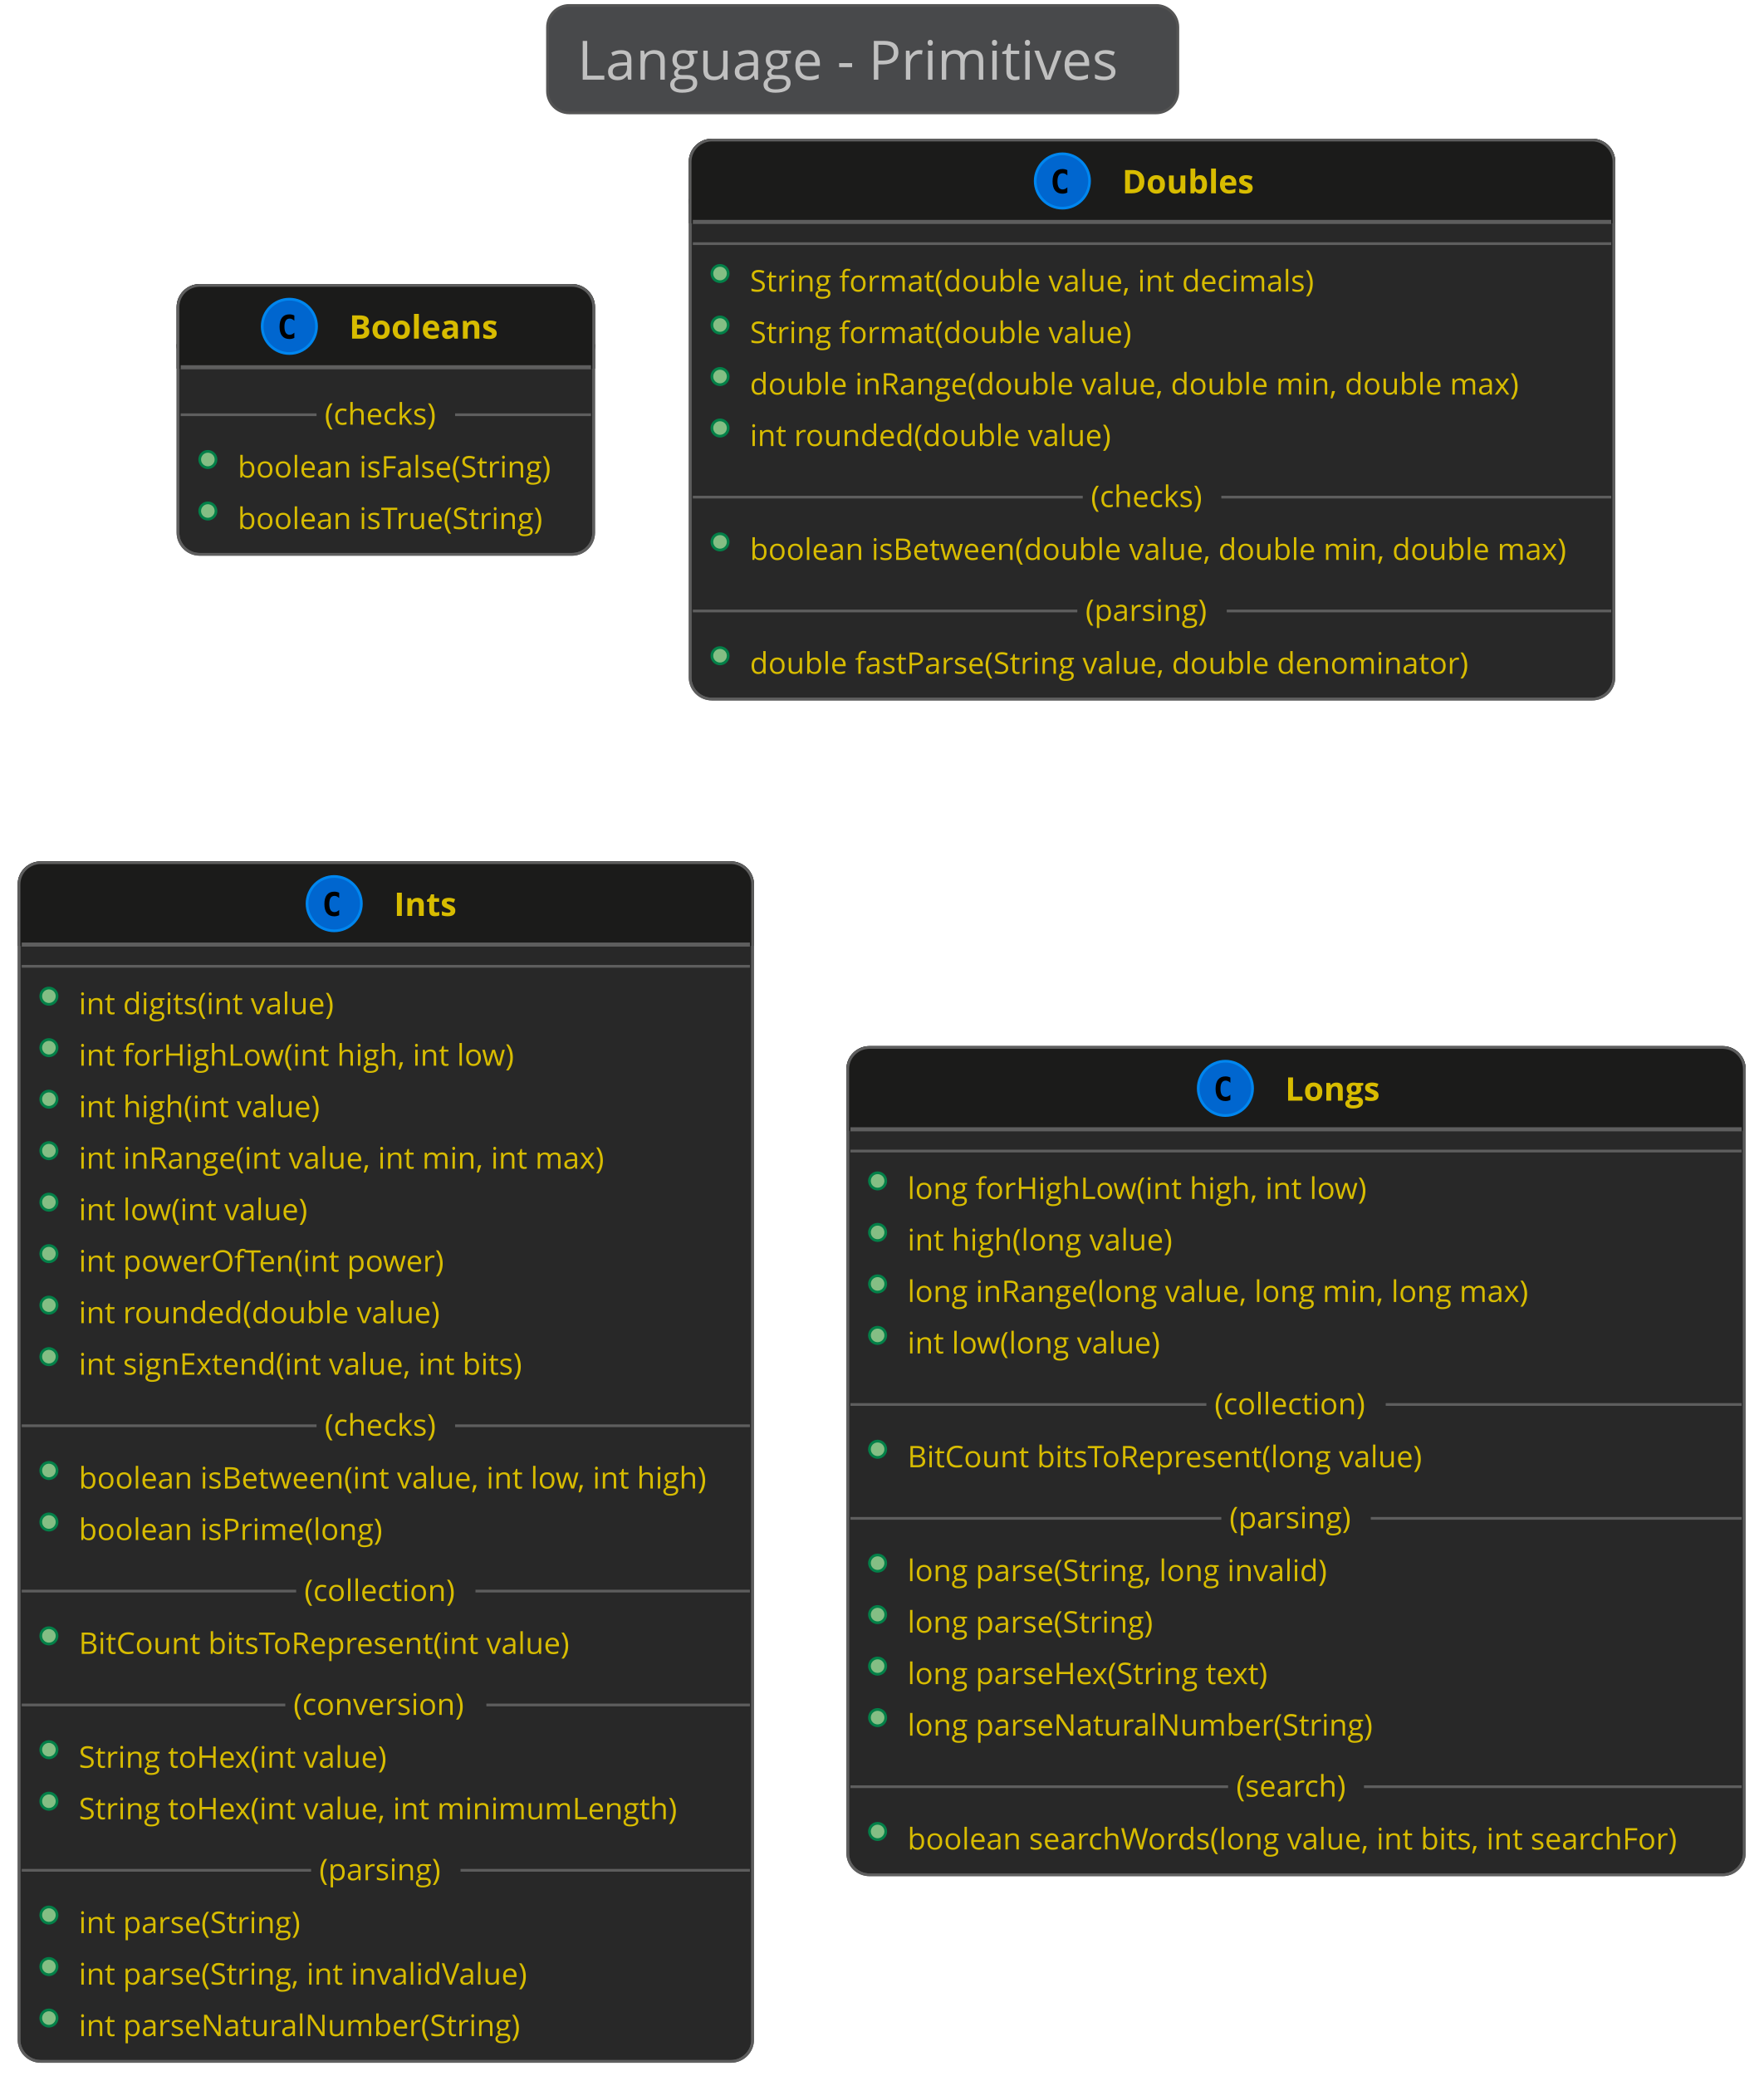
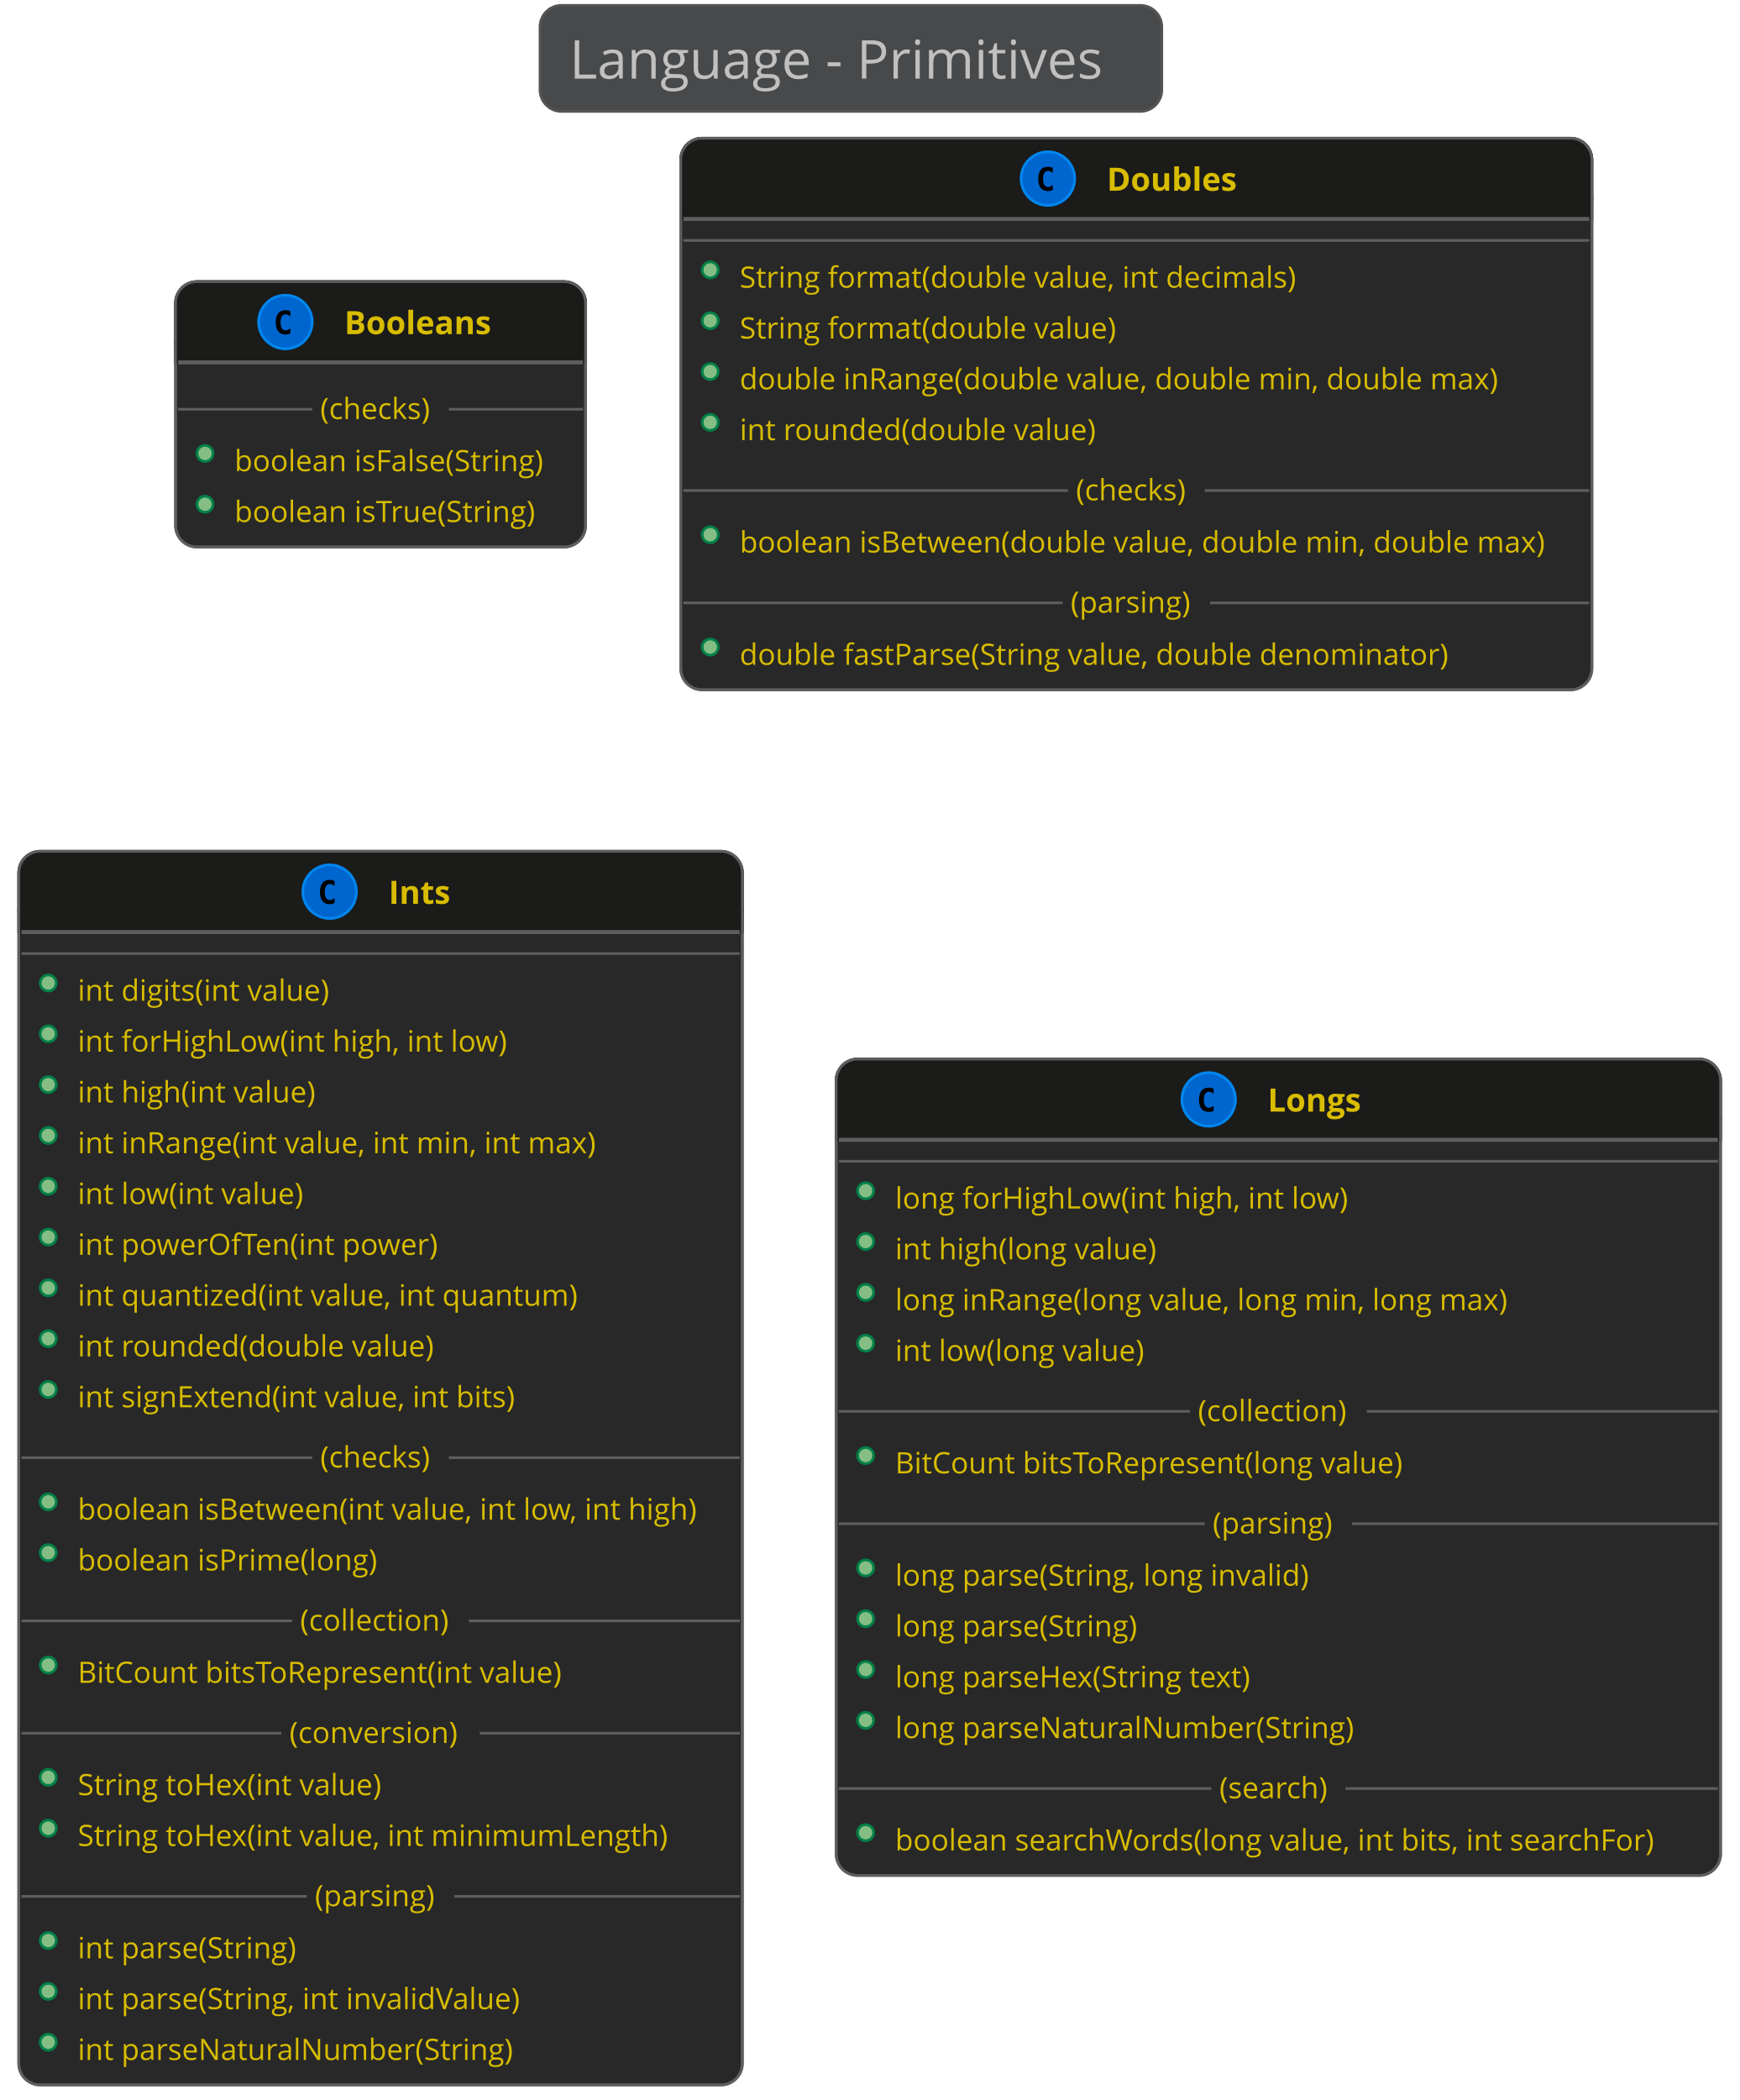
- <svg xmlns="http://www.w3.org/2000/svg" contentScriptType="application/ecmascript" contentStyleType="text/css" height="796.875px" preserveAspectRatio="none" style="width:676px;height:796px;background:#333333;" version="1.1" viewBox="0 0 676 796" width="676.042px" zoomAndPan="magnify">
+ <svg xmlns="http://www.w3.org/2000/svg" contentScriptType="application/ecmascript" contentStyleType="text/css" height="816.667px" preserveAspectRatio="none" style="width:676px;height:816px;background:#333333;" version="1.1" viewBox="0 0 676 816" width="676.042px" zoomAndPan="magnify">
  <defs />
  <g>
    <rect fill="#48494B" height="41.203" rx="8.333" ry="8.333" style="stroke:#545454;stroke-width:1.042;" width="241.667" x="209.896" y="2.083" />
    <text fill="#C0C0C0" font-family="Open Sans,Avenir,Nunito,Arial,Helvetica,SansSerif" font-size="20.833" lengthAdjust="spacing" textLength="218.75" x="221.354" y="30.558">Language - Primitives</text>
    <rect codeLine="6" fill="#282828" height="103.123" id="Booleans" rx="8.333" ry="8.333" style="stroke:#5E5E5E;stroke-width:1.042;" width="159.375" x="68.229" y="109.432" />
    <rect fill="#1B1B1A" height="31.388" rx="8.333" ry="8.333" style="stroke:#1B1B1A;stroke-width:1.042;" width="159.375" x="68.229" y="109.432" />
    <rect fill="#1B1B1A" height="8.333" style="stroke:#1B1B1A;stroke-width:1.042;" width="159.375" x="68.229" y="132.487" />
    <rect codeLine="6" fill="none" height="103.123" id="Booleans" rx="8.333" ry="8.333" style="stroke:#5E5E5E;stroke-width:1.042;" width="159.375" x="68.229" y="109.432" />
    <ellipse cx="110.938" cy="125.126" fill="#0066CF" rx="10.417" ry="10.417" style="stroke:#0086EF;stroke-width:1.042;" />
    <path d="M112.848,129.551 Q112.421,129.771 111.951,129.881 Q111.481,129.991 110.962,129.991 Q109.119,129.991 108.148,128.776 Q107.178,127.561 107.178,125.266 Q107.178,122.966 108.148,121.751 Q109.119,120.536 110.962,120.536 Q111.481,120.536 111.957,120.646 Q112.433,120.756 112.848,120.976 L112.848,122.978 Q112.384,122.55 111.948,122.352 Q111.511,122.154 111.047,122.154 Q110.059,122.154 109.555,122.938 Q109.052,123.722 109.052,125.266 Q109.052,126.805 109.555,127.589 Q110.059,128.373 111.047,128.373 Q111.511,128.373 111.948,128.175 Q112.384,127.977 112.848,127.549 Z " fill="#000000" />
    <text fill="#D8BC00" font-family="Open Sans,Avenir,Nunito,Arial,Helvetica,SansSerif" font-size="12.5" font-weight="bold" lengthAdjust="spacing" textLength="59.375" x="133.854" y="129.85">Booleans</text>
    <line style="stroke:#5E5E5E;stroke-width:1.562;" x1="69.271" x2="226.562" y1="140.82" y2="140.82" />
    <ellipse cx="79.688" cy="176.19" fill="#84BE84" rx="3.125" ry="3.125" style="stroke:#038048;stroke-width:1.042;" />
    <text fill="#D8BC00" font-family="Open Sans,Avenir,Nunito,Arial,Helvetica,SansSerif" font-size="11.458" lengthAdjust="spacing" textLength="127.083" x="91.146" y="183.101">boolean isFalse(String)</text>
    <ellipse cx="79.688" cy="195.935" fill="#84BE84" rx="3.125" ry="3.125" style="stroke:#038048;stroke-width:1.042;" />
    <text fill="#D8BC00" font-family="Open Sans,Avenir,Nunito,Arial,Helvetica,SansSerif" font-size="11.458" lengthAdjust="spacing" textLength="125" x="91.146" y="202.846">boolean isTrue(String)</text>
    <line style="stroke:#5E5E5E;stroke-width:1.042;" x1="69.271" x2="121.354" y1="159.026" y2="159.026" />
    <text fill="#D8BC00" font-family="Open Sans,Avenir,Nunito,Arial,Helvetica,SansSerif" font-size="11.458" lengthAdjust="spacing" textLength="46.875" x="124.479" y="162.836">(checks)</text>
    <line style="stroke:#5E5E5E;stroke-width:1.042;" x1="174.479" x2="226.562" y1="159.026" y2="159.026" />
    <rect codeLine="13" fill="#282828" height="214.347" id="Doubles" rx="8.333" ry="8.333" style="stroke:#5E5E5E;stroke-width:1.042;" width="354.167" x="264.583" y="53.703" />
    <rect fill="#1B1B1A" height="31.388" rx="8.333" ry="8.333" style="stroke:#1B1B1A;stroke-width:1.042;" width="354.167" x="264.583" y="53.703" />
    <rect fill="#1B1B1A" height="8.333" style="stroke:#1B1B1A;stroke-width:1.042;" width="354.167" x="264.583" y="76.758" />
    <rect codeLine="13" fill="none" height="214.347" id="Doubles" rx="8.333" ry="8.333" style="stroke:#5E5E5E;stroke-width:1.042;" width="354.167" x="264.583" y="53.703" />
    <ellipse cx="407.292" cy="69.397" fill="#0066CF" rx="10.417" ry="10.417" style="stroke:#0086EF;stroke-width:1.042;" />
    <path d="M409.202,73.822 Q408.775,74.042 408.305,74.152 Q407.835,74.261 407.316,74.261 Q405.473,74.261 404.502,73.047 Q403.532,71.832 403.532,69.537 Q403.532,67.236 404.502,66.022 Q405.473,64.807 407.316,64.807 Q407.835,64.807 408.311,64.917 Q408.787,65.027 409.202,65.247 L409.202,67.249 Q408.738,66.821 408.302,66.623 Q407.865,66.425 407.401,66.425 Q406.413,66.425 405.909,67.209 Q405.406,67.993 405.406,69.537 Q405.406,71.075 405.909,71.86 Q406.413,72.644 407.401,72.644 Q407.865,72.644 408.302,72.446 Q408.738,72.247 409.202,71.82 Z " fill="#000000" />
    <text fill="#D8BC00" font-family="Open Sans,Avenir,Nunito,Arial,Helvetica,SansSerif" font-size="12.5" font-weight="bold" lengthAdjust="spacing" textLength="54.167" x="430.208" y="74.121">Doubles</text>
    <line style="stroke:#5E5E5E;stroke-width:1.562;" x1="265.625" x2="617.708" y1="85.091" y2="85.091" />
    <line style="stroke:#5E5E5E;stroke-width:1.042;" x1="265.625" x2="617.708" y1="93.424" y2="93.424" />
    <ellipse cx="276.042" cy="104.883" fill="#84BE84" rx="3.125" ry="3.125" style="stroke:#038048;stroke-width:1.042;" />
    <text fill="#D8BC00" font-family="Open Sans,Avenir,Nunito,Arial,Helvetica,SansSerif" font-size="11.458" lengthAdjust="spacing" textLength="226.042" x="287.5" y="111.794">String format(double value, int decimals)</text>
    <ellipse cx="276.042" cy="124.628" fill="#84BE84" rx="3.125" ry="3.125" style="stroke:#038048;stroke-width:1.042;" />
    <text fill="#D8BC00" font-family="Open Sans,Avenir,Nunito,Arial,Helvetica,SansSerif" font-size="11.458" lengthAdjust="spacing" textLength="153.125" x="287.5" y="131.539">String format(double value)</text>
    <ellipse cx="276.042" cy="144.373" fill="#84BE84" rx="3.125" ry="3.125" style="stroke:#038048;stroke-width:1.042;" />
    <text fill="#D8BC00" font-family="Open Sans,Avenir,Nunito,Arial,Helvetica,SansSerif" font-size="11.458" lengthAdjust="spacing" textLength="306.25" x="287.5" y="151.284">double inRange(double value, double min, double max)</text>
    <ellipse cx="276.042" cy="164.117" fill="#84BE84" rx="3.125" ry="3.125" style="stroke:#038048;stroke-width:1.042;" />
    <text fill="#D8BC00" font-family="Open Sans,Avenir,Nunito,Arial,Helvetica,SansSerif" font-size="11.458" lengthAdjust="spacing" textLength="144.792" x="287.5" y="171.029">int rounded(double value)</text>
    <ellipse cx="276.042" cy="207.774" fill="#84BE84" rx="3.125" ry="3.125" style="stroke:#038048;stroke-width:1.042;" />
    <text fill="#D8BC00" font-family="Open Sans,Avenir,Nunito,Arial,Helvetica,SansSerif" font-size="11.458" lengthAdjust="spacing" textLength="321.875" x="287.5" y="214.685">boolean isBetween(double value, double min, double max)</text>
    <line style="stroke:#5E5E5E;stroke-width:1.042;" x1="265.625" x2="415.104" y1="190.61" y2="190.61" />
    <text fill="#D8BC00" font-family="Open Sans,Avenir,Nunito,Arial,Helvetica,SansSerif" font-size="11.458" lengthAdjust="spacing" textLength="46.875" x="418.229" y="194.419">(checks)</text>
    <line style="stroke:#5E5E5E;stroke-width:1.042;" x1="468.229" x2="617.708" y1="190.61" y2="190.61" />
    <ellipse cx="276.042" cy="251.43" fill="#84BE84" rx="3.125" ry="3.125" style="stroke:#038048;stroke-width:1.042;" />
    <text fill="#D8BC00" font-family="Open Sans,Avenir,Nunito,Arial,Helvetica,SansSerif" font-size="11.458" lengthAdjust="spacing" textLength="286.458" x="287.5" y="258.341">double fastParse(String value, double denominator)</text>
    <line style="stroke:#5E5E5E;stroke-width:1.042;" x1="265.625" x2="413.021" y1="234.266" y2="234.266" />
    <text fill="#D8BC00" font-family="Open Sans,Avenir,Nunito,Arial,Helvetica,SansSerif" font-size="11.458" lengthAdjust="spacing" textLength="51.042" x="416.146" y="238.076">(parsing)</text>
    <line style="stroke:#5E5E5E;stroke-width:1.042;" x1="470.312" x2="617.708" y1="234.266" y2="234.266" />
-     <rect codeLine="26" fill="#282828" height="459.619" id="Ints" rx="8.333" ry="8.333" style="stroke:#5E5E5E;stroke-width:1.042;" width="281.25" x="7.292" y="330.786" />
+     <rect codeLine="26" fill="#282828" height="479.364" id="Ints" rx="8.333" ry="8.333" style="stroke:#5E5E5E;stroke-width:1.042;" width="281.25" x="7.292" y="330.786" />
    <rect fill="#1B1B1A" height="31.388" rx="8.333" ry="8.333" style="stroke:#1B1B1A;stroke-width:1.042;" width="281.25" x="7.292" y="330.786" />
    <rect fill="#1B1B1A" height="8.333" style="stroke:#1B1B1A;stroke-width:1.042;" width="281.25" x="7.292" y="353.841" />
-     <rect codeLine="26" fill="none" height="459.619" id="Ints" rx="8.333" ry="8.333" style="stroke:#5E5E5E;stroke-width:1.042;" width="281.25" x="7.292" y="330.786" />
+     <rect codeLine="26" fill="none" height="479.364" id="Ints" rx="8.333" ry="8.333" style="stroke:#5E5E5E;stroke-width:1.042;" width="281.25" x="7.292" y="330.786" />
    <ellipse cx="128.125" cy="346.48" fill="#0066CF" rx="10.417" ry="10.417" style="stroke:#0086EF;stroke-width:1.042;" />
    <path d="M130.035,350.905 Q129.608,351.125 129.138,351.235 Q128.668,351.345 128.149,351.345 Q126.306,351.345 125.336,350.13 Q124.365,348.916 124.365,346.621 Q124.365,344.32 125.336,343.105 Q126.306,341.89 128.149,341.89 Q128.668,341.89 129.144,342 Q129.62,342.11 130.035,342.33 L130.035,344.332 Q129.571,343.905 129.135,343.706 Q128.699,343.508 128.235,343.508 Q127.246,343.508 126.743,344.292 Q126.239,345.077 126.239,346.621 Q126.239,348.159 126.743,348.943 Q127.246,349.727 128.235,349.727 Q128.699,349.727 129.135,349.529 Q129.571,349.331 130.035,348.903 Z " fill="#000000" />
    <text fill="#D8BC00" font-family="Open Sans,Avenir,Nunito,Arial,Helvetica,SansSerif" font-size="12.5" font-weight="bold" lengthAdjust="spacing" textLength="25" x="151.042" y="351.204">Ints</text>
    <line style="stroke:#5E5E5E;stroke-width:1.562;" x1="8.333" x2="287.5" y1="362.175" y2="362.175" />
    <line style="stroke:#5E5E5E;stroke-width:1.042;" x1="8.333" x2="287.5" y1="370.508" y2="370.508" />
    <ellipse cx="18.75" cy="381.966" fill="#84BE84" rx="3.125" ry="3.125" style="stroke:#038048;stroke-width:1.042;" />
    <text fill="#D8BC00" font-family="Open Sans,Avenir,Nunito,Arial,Helvetica,SansSerif" font-size="11.458" lengthAdjust="spacing" textLength="104.167" x="30.208" y="388.877">int digits(int value)</text>
    <ellipse cx="18.75" cy="401.711" fill="#84BE84" rx="3.125" ry="3.125" style="stroke:#038048;stroke-width:1.042;" />
    <text fill="#D8BC00" font-family="Open Sans,Avenir,Nunito,Arial,Helvetica,SansSerif" font-size="11.458" lengthAdjust="spacing" textLength="176.042" x="30.208" y="408.622">int forHighLow(int high, int low)</text>
    <ellipse cx="18.75" cy="421.456" fill="#84BE84" rx="3.125" ry="3.125" style="stroke:#038048;stroke-width:1.042;" />
    <text fill="#D8BC00" font-family="Open Sans,Avenir,Nunito,Arial,Helvetica,SansSerif" font-size="11.458" lengthAdjust="spacing" textLength="97.917" x="30.208" y="428.367">int high(int value)</text>
    <ellipse cx="18.75" cy="441.201" fill="#84BE84" rx="3.125" ry="3.125" style="stroke:#038048;stroke-width:1.042;" />
    <text fill="#D8BC00" font-family="Open Sans,Avenir,Nunito,Arial,Helvetica,SansSerif" font-size="11.458" lengthAdjust="spacing" textLength="210.417" x="30.208" y="448.112">int inRange(int value, int min, int max)</text>
    <ellipse cx="18.75" cy="460.946" fill="#84BE84" rx="3.125" ry="3.125" style="stroke:#038048;stroke-width:1.042;" />
    <text fill="#D8BC00" font-family="Open Sans,Avenir,Nunito,Arial,Helvetica,SansSerif" font-size="11.458" lengthAdjust="spacing" textLength="91.667" x="30.208" y="467.857">int low(int value)</text>
    <ellipse cx="18.75" cy="480.69" fill="#84BE84" rx="3.125" ry="3.125" style="stroke:#038048;stroke-width:1.042;" />
    <text fill="#D8BC00" font-family="Open Sans,Avenir,Nunito,Arial,Helvetica,SansSerif" font-size="11.458" lengthAdjust="spacing" textLength="146.875" x="30.208" y="487.602">int powerOfTen(int power)</text>
    <ellipse cx="18.75" cy="500.435" fill="#84BE84" rx="3.125" ry="3.125" style="stroke:#038048;stroke-width:1.042;" />
-     <text fill="#D8BC00" font-family="Open Sans,Avenir,Nunito,Arial,Helvetica,SansSerif" font-size="11.458" lengthAdjust="spacing" textLength="144.792" x="30.208" y="507.347">int rounded(double value)</text>
+     <text fill="#D8BC00" font-family="Open Sans,Avenir,Nunito,Arial,Helvetica,SansSerif" font-size="11.458" lengthAdjust="spacing" textLength="202.083" x="30.208" y="507.347">int quantized(int value, int quantum)</text>
    <ellipse cx="18.75" cy="520.18" fill="#84BE84" rx="3.125" ry="3.125" style="stroke:#038048;stroke-width:1.042;" />
-     <text fill="#D8BC00" font-family="Open Sans,Avenir,Nunito,Arial,Helvetica,SansSerif" font-size="11.458" lengthAdjust="spacing" textLength="180.208" x="30.208" y="527.091">int signExtend(int value, int bits)</text>
-     <ellipse cx="18.75" cy="563.837" fill="#84BE84" rx="3.125" ry="3.125" style="stroke:#038048;stroke-width:1.042;" />
-     <text fill="#D8BC00" font-family="Open Sans,Avenir,Nunito,Arial,Helvetica,SansSerif" font-size="11.458" lengthAdjust="spacing" textLength="248.958" x="30.208" y="570.748">boolean isBetween(int value, int low, int high)</text>
+     <text fill="#D8BC00" font-family="Open Sans,Avenir,Nunito,Arial,Helvetica,SansSerif" font-size="11.458" lengthAdjust="spacing" textLength="144.792" x="30.208" y="527.091">int rounded(double value)</text>
+     <ellipse cx="18.75" cy="539.925" fill="#84BE84" rx="3.125" ry="3.125" style="stroke:#038048;stroke-width:1.042;" />
+     <text fill="#D8BC00" font-family="Open Sans,Avenir,Nunito,Arial,Helvetica,SansSerif" font-size="11.458" lengthAdjust="spacing" textLength="180.208" x="30.208" y="546.836">int signExtend(int value, int bits)</text>
    <ellipse cx="18.75" cy="583.582" fill="#84BE84" rx="3.125" ry="3.125" style="stroke:#038048;stroke-width:1.042;" />
-     <text fill="#D8BC00" font-family="Open Sans,Avenir,Nunito,Arial,Helvetica,SansSerif" font-size="11.458" lengthAdjust="spacing" textLength="121.875" x="30.208" y="590.493">boolean isPrime(long)</text>
-     <line style="stroke:#5E5E5E;stroke-width:1.042;" x1="8.333" x2="121.354" y1="546.673" y2="546.673" />
-     <text fill="#D8BC00" font-family="Open Sans,Avenir,Nunito,Arial,Helvetica,SansSerif" font-size="11.458" lengthAdjust="spacing" textLength="46.875" x="124.479" y="550.482">(checks)</text>
-     <line style="stroke:#5E5E5E;stroke-width:1.042;" x1="174.479" x2="287.5" y1="546.673" y2="546.673" />
-     <ellipse cx="18.75" cy="627.238" fill="#84BE84" rx="3.125" ry="3.125" style="stroke:#038048;stroke-width:1.042;" />
-     <text fill="#D8BC00" font-family="Open Sans,Avenir,Nunito,Arial,Helvetica,SansSerif" font-size="11.458" lengthAdjust="spacing" textLength="197.917" x="30.208" y="634.149">BitCount bitsToRepresent(int value)</text>
-     <line style="stroke:#5E5E5E;stroke-width:1.042;" x1="8.333" x2="113.542" y1="610.074" y2="610.074" />
-     <text fill="#D8BC00" font-family="Open Sans,Avenir,Nunito,Arial,Helvetica,SansSerif" font-size="11.458" lengthAdjust="spacing" textLength="62.5" x="116.667" y="613.884">(collection)</text>
-     <line style="stroke:#5E5E5E;stroke-width:1.042;" x1="182.292" x2="287.5" y1="610.074" y2="610.074" />
-     <ellipse cx="18.75" cy="670.894" fill="#84BE84" rx="3.125" ry="3.125" style="stroke:#038048;stroke-width:1.042;" />
-     <text fill="#D8BC00" font-family="Open Sans,Avenir,Nunito,Arial,Helvetica,SansSerif" font-size="11.458" lengthAdjust="spacing" textLength="125" x="30.208" y="677.806">String toHex(int value)</text>
+     <text fill="#D8BC00" font-family="Open Sans,Avenir,Nunito,Arial,Helvetica,SansSerif" font-size="11.458" lengthAdjust="spacing" textLength="248.958" x="30.208" y="590.493">boolean isBetween(int value, int low, int high)</text>
+     <ellipse cx="18.75" cy="603.326" fill="#84BE84" rx="3.125" ry="3.125" style="stroke:#038048;stroke-width:1.042;" />
+     <text fill="#D8BC00" font-family="Open Sans,Avenir,Nunito,Arial,Helvetica,SansSerif" font-size="11.458" lengthAdjust="spacing" textLength="121.875" x="30.208" y="610.238">boolean isPrime(long)</text>
+     <line style="stroke:#5E5E5E;stroke-width:1.042;" x1="8.333" x2="121.354" y1="566.417" y2="566.417" />
+     <text fill="#D8BC00" font-family="Open Sans,Avenir,Nunito,Arial,Helvetica,SansSerif" font-size="11.458" lengthAdjust="spacing" textLength="46.875" x="124.479" y="570.227">(checks)</text>
+     <line style="stroke:#5E5E5E;stroke-width:1.042;" x1="174.479" x2="287.5" y1="566.417" y2="566.417" />
+     <ellipse cx="18.75" cy="646.983" fill="#84BE84" rx="3.125" ry="3.125" style="stroke:#038048;stroke-width:1.042;" />
+     <text fill="#D8BC00" font-family="Open Sans,Avenir,Nunito,Arial,Helvetica,SansSerif" font-size="11.458" lengthAdjust="spacing" textLength="197.917" x="30.208" y="653.894">BitCount bitsToRepresent(int value)</text>
+     <line style="stroke:#5E5E5E;stroke-width:1.042;" x1="8.333" x2="113.542" y1="629.819" y2="629.819" />
+     <text fill="#D8BC00" font-family="Open Sans,Avenir,Nunito,Arial,Helvetica,SansSerif" font-size="11.458" lengthAdjust="spacing" textLength="62.5" x="116.667" y="633.628">(collection)</text>
+     <line style="stroke:#5E5E5E;stroke-width:1.042;" x1="182.292" x2="287.5" y1="629.819" y2="629.819" />
    <ellipse cx="18.75" cy="690.639" fill="#84BE84" rx="3.125" ry="3.125" style="stroke:#038048;stroke-width:1.042;" />
-     <text fill="#D8BC00" font-family="Open Sans,Avenir,Nunito,Arial,Helvetica,SansSerif" font-size="11.458" lengthAdjust="spacing" textLength="239.583" x="30.208" y="697.551">String toHex(int value, int minimumLength)</text>
-     <line style="stroke:#5E5E5E;stroke-width:1.042;" x1="8.333" x2="109.375" y1="653.73" y2="653.73" />
-     <text fill="#D8BC00" font-family="Open Sans,Avenir,Nunito,Arial,Helvetica,SansSerif" font-size="11.458" lengthAdjust="spacing" textLength="70.833" x="112.5" y="657.54">(conversion)</text>
-     <line style="stroke:#5E5E5E;stroke-width:1.042;" x1="186.458" x2="287.5" y1="653.73" y2="653.73" />
-     <ellipse cx="18.75" cy="734.296" fill="#84BE84" rx="3.125" ry="3.125" style="stroke:#038048;stroke-width:1.042;" />
-     <text fill="#D8BC00" font-family="Open Sans,Avenir,Nunito,Arial,Helvetica,SansSerif" font-size="11.458" lengthAdjust="spacing" textLength="90.625" x="30.208" y="741.207">int parse(String)</text>
+     <text fill="#D8BC00" font-family="Open Sans,Avenir,Nunito,Arial,Helvetica,SansSerif" font-size="11.458" lengthAdjust="spacing" textLength="125" x="30.208" y="697.551">String toHex(int value)</text>
+     <ellipse cx="18.75" cy="710.384" fill="#84BE84" rx="3.125" ry="3.125" style="stroke:#038048;stroke-width:1.042;" />
+     <text fill="#D8BC00" font-family="Open Sans,Avenir,Nunito,Arial,Helvetica,SansSerif" font-size="11.458" lengthAdjust="spacing" textLength="239.583" x="30.208" y="717.295">String toHex(int value, int minimumLength)</text>
+     <line style="stroke:#5E5E5E;stroke-width:1.042;" x1="8.333" x2="109.375" y1="673.475" y2="673.475" />
+     <text fill="#D8BC00" font-family="Open Sans,Avenir,Nunito,Arial,Helvetica,SansSerif" font-size="11.458" lengthAdjust="spacing" textLength="70.833" x="112.5" y="677.285">(conversion)</text>
+     <line style="stroke:#5E5E5E;stroke-width:1.042;" x1="186.458" x2="287.5" y1="673.475" y2="673.475" />
    <ellipse cx="18.75" cy="754.04" fill="#84BE84" rx="3.125" ry="3.125" style="stroke:#038048;stroke-width:1.042;" />
-     <text fill="#D8BC00" font-family="Open Sans,Avenir,Nunito,Arial,Helvetica,SansSerif" font-size="11.458" lengthAdjust="spacing" textLength="181.25" x="30.208" y="760.952">int parse(String, int invalidValue)</text>
+     <text fill="#D8BC00" font-family="Open Sans,Avenir,Nunito,Arial,Helvetica,SansSerif" font-size="11.458" lengthAdjust="spacing" textLength="90.625" x="30.208" y="760.952">int parse(String)</text>
    <ellipse cx="18.75" cy="773.785" fill="#84BE84" rx="3.125" ry="3.125" style="stroke:#038048;stroke-width:1.042;" />
-     <text fill="#D8BC00" font-family="Open Sans,Avenir,Nunito,Arial,Helvetica,SansSerif" font-size="11.458" lengthAdjust="spacing" textLength="176.042" x="30.208" y="780.697">int parseNaturalNumber(String)</text>
-     <line style="stroke:#5E5E5E;stroke-width:1.042;" x1="8.333" x2="119.271" y1="717.132" y2="717.132" />
-     <text fill="#D8BC00" font-family="Open Sans,Avenir,Nunito,Arial,Helvetica,SansSerif" font-size="11.458" lengthAdjust="spacing" textLength="51.042" x="122.396" y="720.941">(parsing)</text>
-     <line style="stroke:#5E5E5E;stroke-width:1.042;" x1="176.562" x2="287.5" y1="717.132" y2="717.132" />
-     <rect codeLine="51" fill="#282828" height="317.238" id="Longs" rx="8.333" ry="8.333" style="stroke:#5E5E5E;stroke-width:1.042;" width="343.75" x="325" y="401.62" />
-     <rect fill="#1B1B1A" height="31.388" rx="8.333" ry="8.333" style="stroke:#1B1B1A;stroke-width:1.042;" width="343.75" x="325" y="401.62" />
-     <rect fill="#1B1B1A" height="8.333" style="stroke:#1B1B1A;stroke-width:1.042;" width="343.75" x="325" y="424.675" />
-     <rect codeLine="51" fill="none" height="317.238" id="Longs" rx="8.333" ry="8.333" style="stroke:#5E5E5E;stroke-width:1.042;" width="343.75" x="325" y="401.62" />
-     <ellipse cx="469.792" cy="417.314" fill="#0066CF" rx="10.417" ry="10.417" style="stroke:#0086EF;stroke-width:1.042;" />
-     <path d="M471.702,421.739 Q471.275,421.958 470.805,422.068 Q470.335,422.178 469.816,422.178 Q467.973,422.178 467.002,420.964 Q466.032,419.749 466.032,417.454 Q466.032,415.153 467.002,413.938 Q467.973,412.724 469.816,412.724 Q470.335,412.724 470.811,412.834 Q471.287,412.943 471.702,413.163 L471.702,415.165 Q471.238,414.738 470.802,414.54 Q470.365,414.341 469.901,414.341 Q468.913,414.341 468.409,415.125 Q467.906,415.91 467.906,417.454 Q467.906,418.992 468.409,419.776 Q468.913,420.561 469.901,420.561 Q470.365,420.561 470.802,420.362 Q471.238,420.164 471.702,419.737 Z " fill="#000000" />
-     <text fill="#D8BC00" font-family="Open Sans,Avenir,Nunito,Arial,Helvetica,SansSerif" font-size="12.5" font-weight="bold" lengthAdjust="spacing" textLength="39.583" x="492.708" y="422.038">Longs</text>
-     <line style="stroke:#5E5E5E;stroke-width:1.562;" x1="326.042" x2="667.708" y1="433.008" y2="433.008" />
-     <line style="stroke:#5E5E5E;stroke-width:1.042;" x1="326.042" x2="667.708" y1="441.341" y2="441.341" />
-     <ellipse cx="336.458" cy="452.8" fill="#84BE84" rx="3.125" ry="3.125" style="stroke:#038048;stroke-width:1.042;" />
-     <text fill="#D8BC00" font-family="Open Sans,Avenir,Nunito,Arial,Helvetica,SansSerif" font-size="11.458" lengthAdjust="spacing" textLength="186.458" x="347.917" y="459.711">long forHighLow(int high, int low)</text>
-     <ellipse cx="336.458" cy="472.544" fill="#84BE84" rx="3.125" ry="3.125" style="stroke:#038048;stroke-width:1.042;" />
-     <text fill="#D8BC00" font-family="Open Sans,Avenir,Nunito,Arial,Helvetica,SansSerif" font-size="11.458" lengthAdjust="spacing" textLength="108.333" x="347.917" y="479.456">int high(long value)</text>
-     <ellipse cx="336.458" cy="492.289" fill="#84BE84" rx="3.125" ry="3.125" style="stroke:#038048;stroke-width:1.042;" />
-     <text fill="#D8BC00" font-family="Open Sans,Avenir,Nunito,Arial,Helvetica,SansSerif" font-size="11.458" lengthAdjust="spacing" textLength="252.083" x="347.917" y="499.2">long inRange(long value, long min, long max)</text>
-     <ellipse cx="336.458" cy="512.034" fill="#84BE84" rx="3.125" ry="3.125" style="stroke:#038048;stroke-width:1.042;" />
-     <text fill="#D8BC00" font-family="Open Sans,Avenir,Nunito,Arial,Helvetica,SansSerif" font-size="11.458" lengthAdjust="spacing" textLength="102.083" x="347.917" y="518.945">int low(long value)</text>
-     <ellipse cx="336.458" cy="555.691" fill="#84BE84" rx="3.125" ry="3.125" style="stroke:#038048;stroke-width:1.042;" />
-     <text fill="#D8BC00" font-family="Open Sans,Avenir,Nunito,Arial,Helvetica,SansSerif" font-size="11.458" lengthAdjust="spacing" textLength="208.333" x="347.917" y="562.602">BitCount bitsToRepresent(long value)</text>
-     <line style="stroke:#5E5E5E;stroke-width:1.042;" x1="326.042" x2="462.5" y1="538.526" y2="538.526" />
-     <text fill="#D8BC00" font-family="Open Sans,Avenir,Nunito,Arial,Helvetica,SansSerif" font-size="11.458" lengthAdjust="spacing" textLength="62.5" x="465.625" y="542.336">(collection)</text>
-     <line style="stroke:#5E5E5E;stroke-width:1.042;" x1="531.25" x2="667.708" y1="538.526" y2="538.526" />
-     <ellipse cx="336.458" cy="599.347" fill="#84BE84" rx="3.125" ry="3.125" style="stroke:#038048;stroke-width:1.042;" />
-     <text fill="#D8BC00" font-family="Open Sans,Avenir,Nunito,Arial,Helvetica,SansSerif" font-size="11.458" lengthAdjust="spacing" textLength="171.875" x="347.917" y="606.258">long parse(String, long invalid)</text>
-     <ellipse cx="336.458" cy="619.092" fill="#84BE84" rx="3.125" ry="3.125" style="stroke:#038048;stroke-width:1.042;" />
-     <text fill="#D8BC00" font-family="Open Sans,Avenir,Nunito,Arial,Helvetica,SansSerif" font-size="11.458" lengthAdjust="spacing" textLength="101.042" x="347.917" y="626.003">long parse(String)</text>
-     <ellipse cx="336.458" cy="638.837" fill="#84BE84" rx="3.125" ry="3.125" style="stroke:#038048;stroke-width:1.042;" />
-     <text fill="#D8BC00" font-family="Open Sans,Avenir,Nunito,Arial,Helvetica,SansSerif" font-size="11.458" lengthAdjust="spacing" textLength="147.917" x="347.917" y="645.748">long parseHex(String text)</text>
-     <ellipse cx="336.458" cy="658.582" fill="#84BE84" rx="3.125" ry="3.125" style="stroke:#038048;stroke-width:1.042;" />
-     <text fill="#D8BC00" font-family="Open Sans,Avenir,Nunito,Arial,Helvetica,SansSerif" font-size="11.458" lengthAdjust="spacing" textLength="186.458" x="347.917" y="665.493">long parseNaturalNumber(String)</text>
-     <line style="stroke:#5E5E5E;stroke-width:1.042;" x1="326.042" x2="468.229" y1="582.183" y2="582.183" />
-     <text fill="#D8BC00" font-family="Open Sans,Avenir,Nunito,Arial,Helvetica,SansSerif" font-size="11.458" lengthAdjust="spacing" textLength="51.042" x="471.354" y="585.992">(parsing)</text>
-     <line style="stroke:#5E5E5E;stroke-width:1.042;" x1="525.521" x2="667.708" y1="582.183" y2="582.183" />
-     <ellipse cx="336.458" cy="702.238" fill="#84BE84" rx="3.125" ry="3.125" style="stroke:#038048;stroke-width:1.042;" />
-     <text fill="#D8BC00" font-family="Open Sans,Avenir,Nunito,Arial,Helvetica,SansSerif" font-size="11.458" lengthAdjust="spacing" textLength="311.458" x="347.917" y="709.149">boolean searchWords(long value, int bits, int searchFor)</text>
-     <line style="stroke:#5E5E5E;stroke-width:1.042;" x1="326.042" x2="470.833" y1="685.074" y2="685.074" />
-     <text fill="#D8BC00" font-family="Open Sans,Avenir,Nunito,Arial,Helvetica,SansSerif" font-size="11.458" lengthAdjust="spacing" textLength="45.833" x="473.958" y="688.884">(search)</text>
-     <line style="stroke:#5E5E5E;stroke-width:1.042;" x1="522.917" x2="667.708" y1="685.074" y2="685.074" />
+     <text fill="#D8BC00" font-family="Open Sans,Avenir,Nunito,Arial,Helvetica,SansSerif" font-size="11.458" lengthAdjust="spacing" textLength="181.25" x="30.208" y="780.697">int parse(String, int invalidValue)</text>
+     <ellipse cx="18.75" cy="793.53" fill="#84BE84" rx="3.125" ry="3.125" style="stroke:#038048;stroke-width:1.042;" />
+     <text fill="#D8BC00" font-family="Open Sans,Avenir,Nunito,Arial,Helvetica,SansSerif" font-size="11.458" lengthAdjust="spacing" textLength="176.042" x="30.208" y="800.442">int parseNaturalNumber(String)</text>
+     <line style="stroke:#5E5E5E;stroke-width:1.042;" x1="8.333" x2="119.271" y1="736.876" y2="736.876" />
+     <text fill="#D8BC00" font-family="Open Sans,Avenir,Nunito,Arial,Helvetica,SansSerif" font-size="11.458" lengthAdjust="spacing" textLength="51.042" x="122.396" y="740.686">(parsing)</text>
+     <line style="stroke:#5E5E5E;stroke-width:1.042;" x1="176.562" x2="287.5" y1="736.876" y2="736.876" />
+     <rect codeLine="52" fill="#282828" height="317.238" id="Longs" rx="8.333" ry="8.333" style="stroke:#5E5E5E;stroke-width:1.042;" width="343.75" x="325" y="411.515" />
+     <rect fill="#1B1B1A" height="31.388" rx="8.333" ry="8.333" style="stroke:#1B1B1A;stroke-width:1.042;" width="343.75" x="325" y="411.515" />
+     <rect fill="#1B1B1A" height="8.333" style="stroke:#1B1B1A;stroke-width:1.042;" width="343.75" x="325" y="434.57" />
+     <rect codeLine="52" fill="none" height="317.238" id="Longs" rx="8.333" ry="8.333" style="stroke:#5E5E5E;stroke-width:1.042;" width="343.75" x="325" y="411.515" />
+     <ellipse cx="469.792" cy="427.209" fill="#0066CF" rx="10.417" ry="10.417" style="stroke:#0086EF;stroke-width:1.042;" />
+     <path d="M471.702,431.635 Q471.275,431.854 470.805,431.964 Q470.335,432.074 469.816,432.074 Q467.973,432.074 467.002,430.859 Q466.032,429.645 466.032,427.35 Q466.032,425.049 467.002,423.834 Q467.973,422.62 469.816,422.62 Q470.335,422.62 470.811,422.729 Q471.287,422.839 471.702,423.059 L471.702,425.061 Q471.238,424.634 470.802,424.435 Q470.365,424.237 469.901,424.237 Q468.913,424.237 468.409,425.021 Q467.906,425.806 467.906,427.35 Q467.906,428.888 468.409,429.672 Q468.913,430.457 469.901,430.457 Q470.365,430.457 470.802,430.258 Q471.238,430.06 471.702,429.633 Z " fill="#000000" />
+     <text fill="#D8BC00" font-family="Open Sans,Avenir,Nunito,Arial,Helvetica,SansSerif" font-size="12.5" font-weight="bold" lengthAdjust="spacing" textLength="39.583" x="492.708" y="431.934">Longs</text>
+     <line style="stroke:#5E5E5E;stroke-width:1.562;" x1="326.042" x2="667.708" y1="442.904" y2="442.904" />
+     <line style="stroke:#5E5E5E;stroke-width:1.042;" x1="326.042" x2="667.708" y1="451.237" y2="451.237" />
+     <ellipse cx="336.458" cy="462.695" fill="#84BE84" rx="3.125" ry="3.125" style="stroke:#038048;stroke-width:1.042;" />
+     <text fill="#D8BC00" font-family="Open Sans,Avenir,Nunito,Arial,Helvetica,SansSerif" font-size="11.458" lengthAdjust="spacing" textLength="186.458" x="347.917" y="469.606">long forHighLow(int high, int low)</text>
+     <ellipse cx="336.458" cy="482.44" fill="#84BE84" rx="3.125" ry="3.125" style="stroke:#038048;stroke-width:1.042;" />
+     <text fill="#D8BC00" font-family="Open Sans,Avenir,Nunito,Arial,Helvetica,SansSerif" font-size="11.458" lengthAdjust="spacing" textLength="108.333" x="347.917" y="489.351">int high(long value)</text>
+     <ellipse cx="336.458" cy="502.185" fill="#84BE84" rx="3.125" ry="3.125" style="stroke:#038048;stroke-width:1.042;" />
+     <text fill="#D8BC00" font-family="Open Sans,Avenir,Nunito,Arial,Helvetica,SansSerif" font-size="11.458" lengthAdjust="spacing" textLength="252.083" x="347.917" y="509.096">long inRange(long value, long min, long max)</text>
+     <ellipse cx="336.458" cy="521.93" fill="#84BE84" rx="3.125" ry="3.125" style="stroke:#038048;stroke-width:1.042;" />
+     <text fill="#D8BC00" font-family="Open Sans,Avenir,Nunito,Arial,Helvetica,SansSerif" font-size="11.458" lengthAdjust="spacing" textLength="102.083" x="347.917" y="528.841">int low(long value)</text>
+     <ellipse cx="336.458" cy="565.586" fill="#84BE84" rx="3.125" ry="3.125" style="stroke:#038048;stroke-width:1.042;" />
+     <text fill="#D8BC00" font-family="Open Sans,Avenir,Nunito,Arial,Helvetica,SansSerif" font-size="11.458" lengthAdjust="spacing" textLength="208.333" x="347.917" y="572.498">BitCount bitsToRepresent(long value)</text>
+     <line style="stroke:#5E5E5E;stroke-width:1.042;" x1="326.042" x2="462.5" y1="548.422" y2="548.422" />
+     <text fill="#D8BC00" font-family="Open Sans,Avenir,Nunito,Arial,Helvetica,SansSerif" font-size="11.458" lengthAdjust="spacing" textLength="62.5" x="465.625" y="552.232">(collection)</text>
+     <line style="stroke:#5E5E5E;stroke-width:1.042;" x1="531.25" x2="667.708" y1="548.422" y2="548.422" />
+     <ellipse cx="336.458" cy="609.243" fill="#84BE84" rx="3.125" ry="3.125" style="stroke:#038048;stroke-width:1.042;" />
+     <text fill="#D8BC00" font-family="Open Sans,Avenir,Nunito,Arial,Helvetica,SansSerif" font-size="11.458" lengthAdjust="spacing" textLength="171.875" x="347.917" y="616.154">long parse(String, long invalid)</text>
+     <ellipse cx="336.458" cy="628.988" fill="#84BE84" rx="3.125" ry="3.125" style="stroke:#038048;stroke-width:1.042;" />
+     <text fill="#D8BC00" font-family="Open Sans,Avenir,Nunito,Arial,Helvetica,SansSerif" font-size="11.458" lengthAdjust="spacing" textLength="101.042" x="347.917" y="635.899">long parse(String)</text>
+     <ellipse cx="336.458" cy="648.732" fill="#84BE84" rx="3.125" ry="3.125" style="stroke:#038048;stroke-width:1.042;" />
+     <text fill="#D8BC00" font-family="Open Sans,Avenir,Nunito,Arial,Helvetica,SansSerif" font-size="11.458" lengthAdjust="spacing" textLength="147.917" x="347.917" y="655.644">long parseHex(String text)</text>
+     <ellipse cx="336.458" cy="668.477" fill="#84BE84" rx="3.125" ry="3.125" style="stroke:#038048;stroke-width:1.042;" />
+     <text fill="#D8BC00" font-family="Open Sans,Avenir,Nunito,Arial,Helvetica,SansSerif" font-size="11.458" lengthAdjust="spacing" textLength="186.458" x="347.917" y="675.389">long parseNaturalNumber(String)</text>
+     <line style="stroke:#5E5E5E;stroke-width:1.042;" x1="326.042" x2="468.229" y1="592.079" y2="592.079" />
+     <text fill="#D8BC00" font-family="Open Sans,Avenir,Nunito,Arial,Helvetica,SansSerif" font-size="11.458" lengthAdjust="spacing" textLength="51.042" x="471.354" y="595.888">(parsing)</text>
+     <line style="stroke:#5E5E5E;stroke-width:1.042;" x1="525.521" x2="667.708" y1="592.079" y2="592.079" />
+     <ellipse cx="336.458" cy="712.134" fill="#84BE84" rx="3.125" ry="3.125" style="stroke:#038048;stroke-width:1.042;" />
+     <text fill="#D8BC00" font-family="Open Sans,Avenir,Nunito,Arial,Helvetica,SansSerif" font-size="11.458" lengthAdjust="spacing" textLength="311.458" x="347.917" y="719.045">boolean searchWords(long value, int bits, int searchFor)</text>
+     <line style="stroke:#5E5E5E;stroke-width:1.042;" x1="326.042" x2="470.833" y1="694.97" y2="694.97" />
+     <text fill="#D8BC00" font-family="Open Sans,Avenir,Nunito,Arial,Helvetica,SansSerif" font-size="11.458" lengthAdjust="spacing" textLength="45.833" x="473.958" y="698.779">(search)</text>
+     <line style="stroke:#5E5E5E;stroke-width:1.042;" x1="522.917" x2="667.708" y1="694.97" y2="694.97" />
  </g>
</svg>
